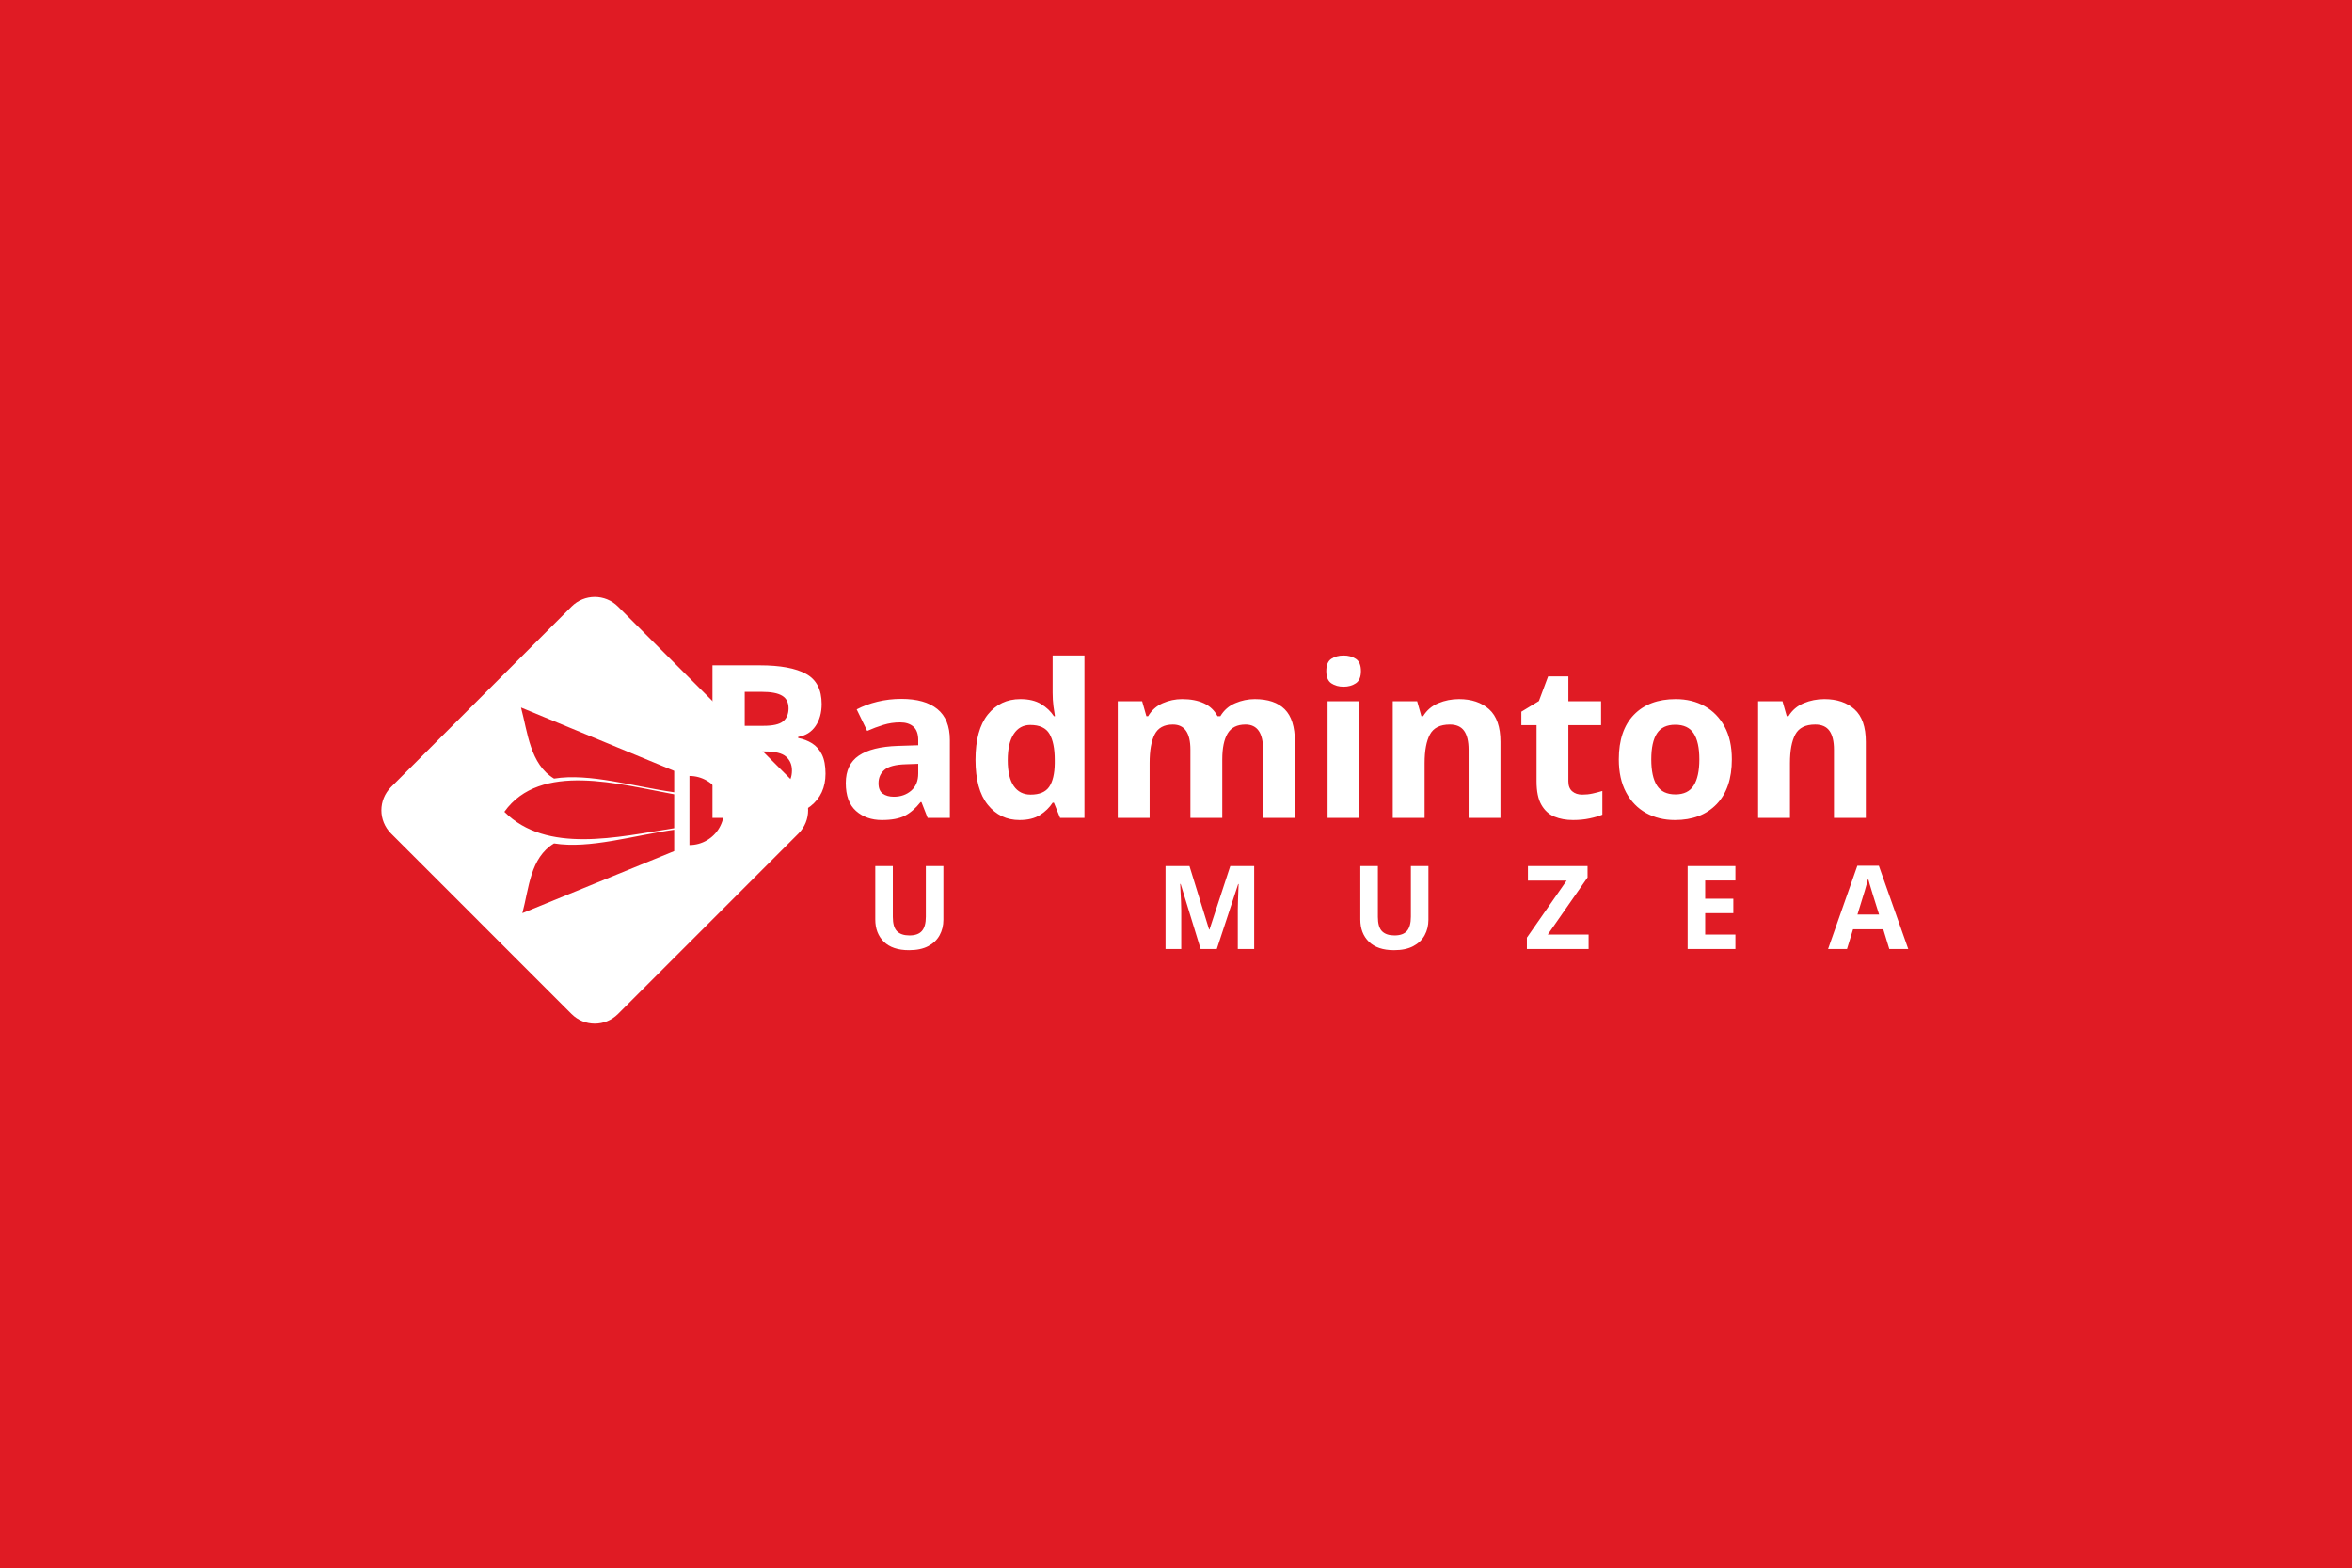
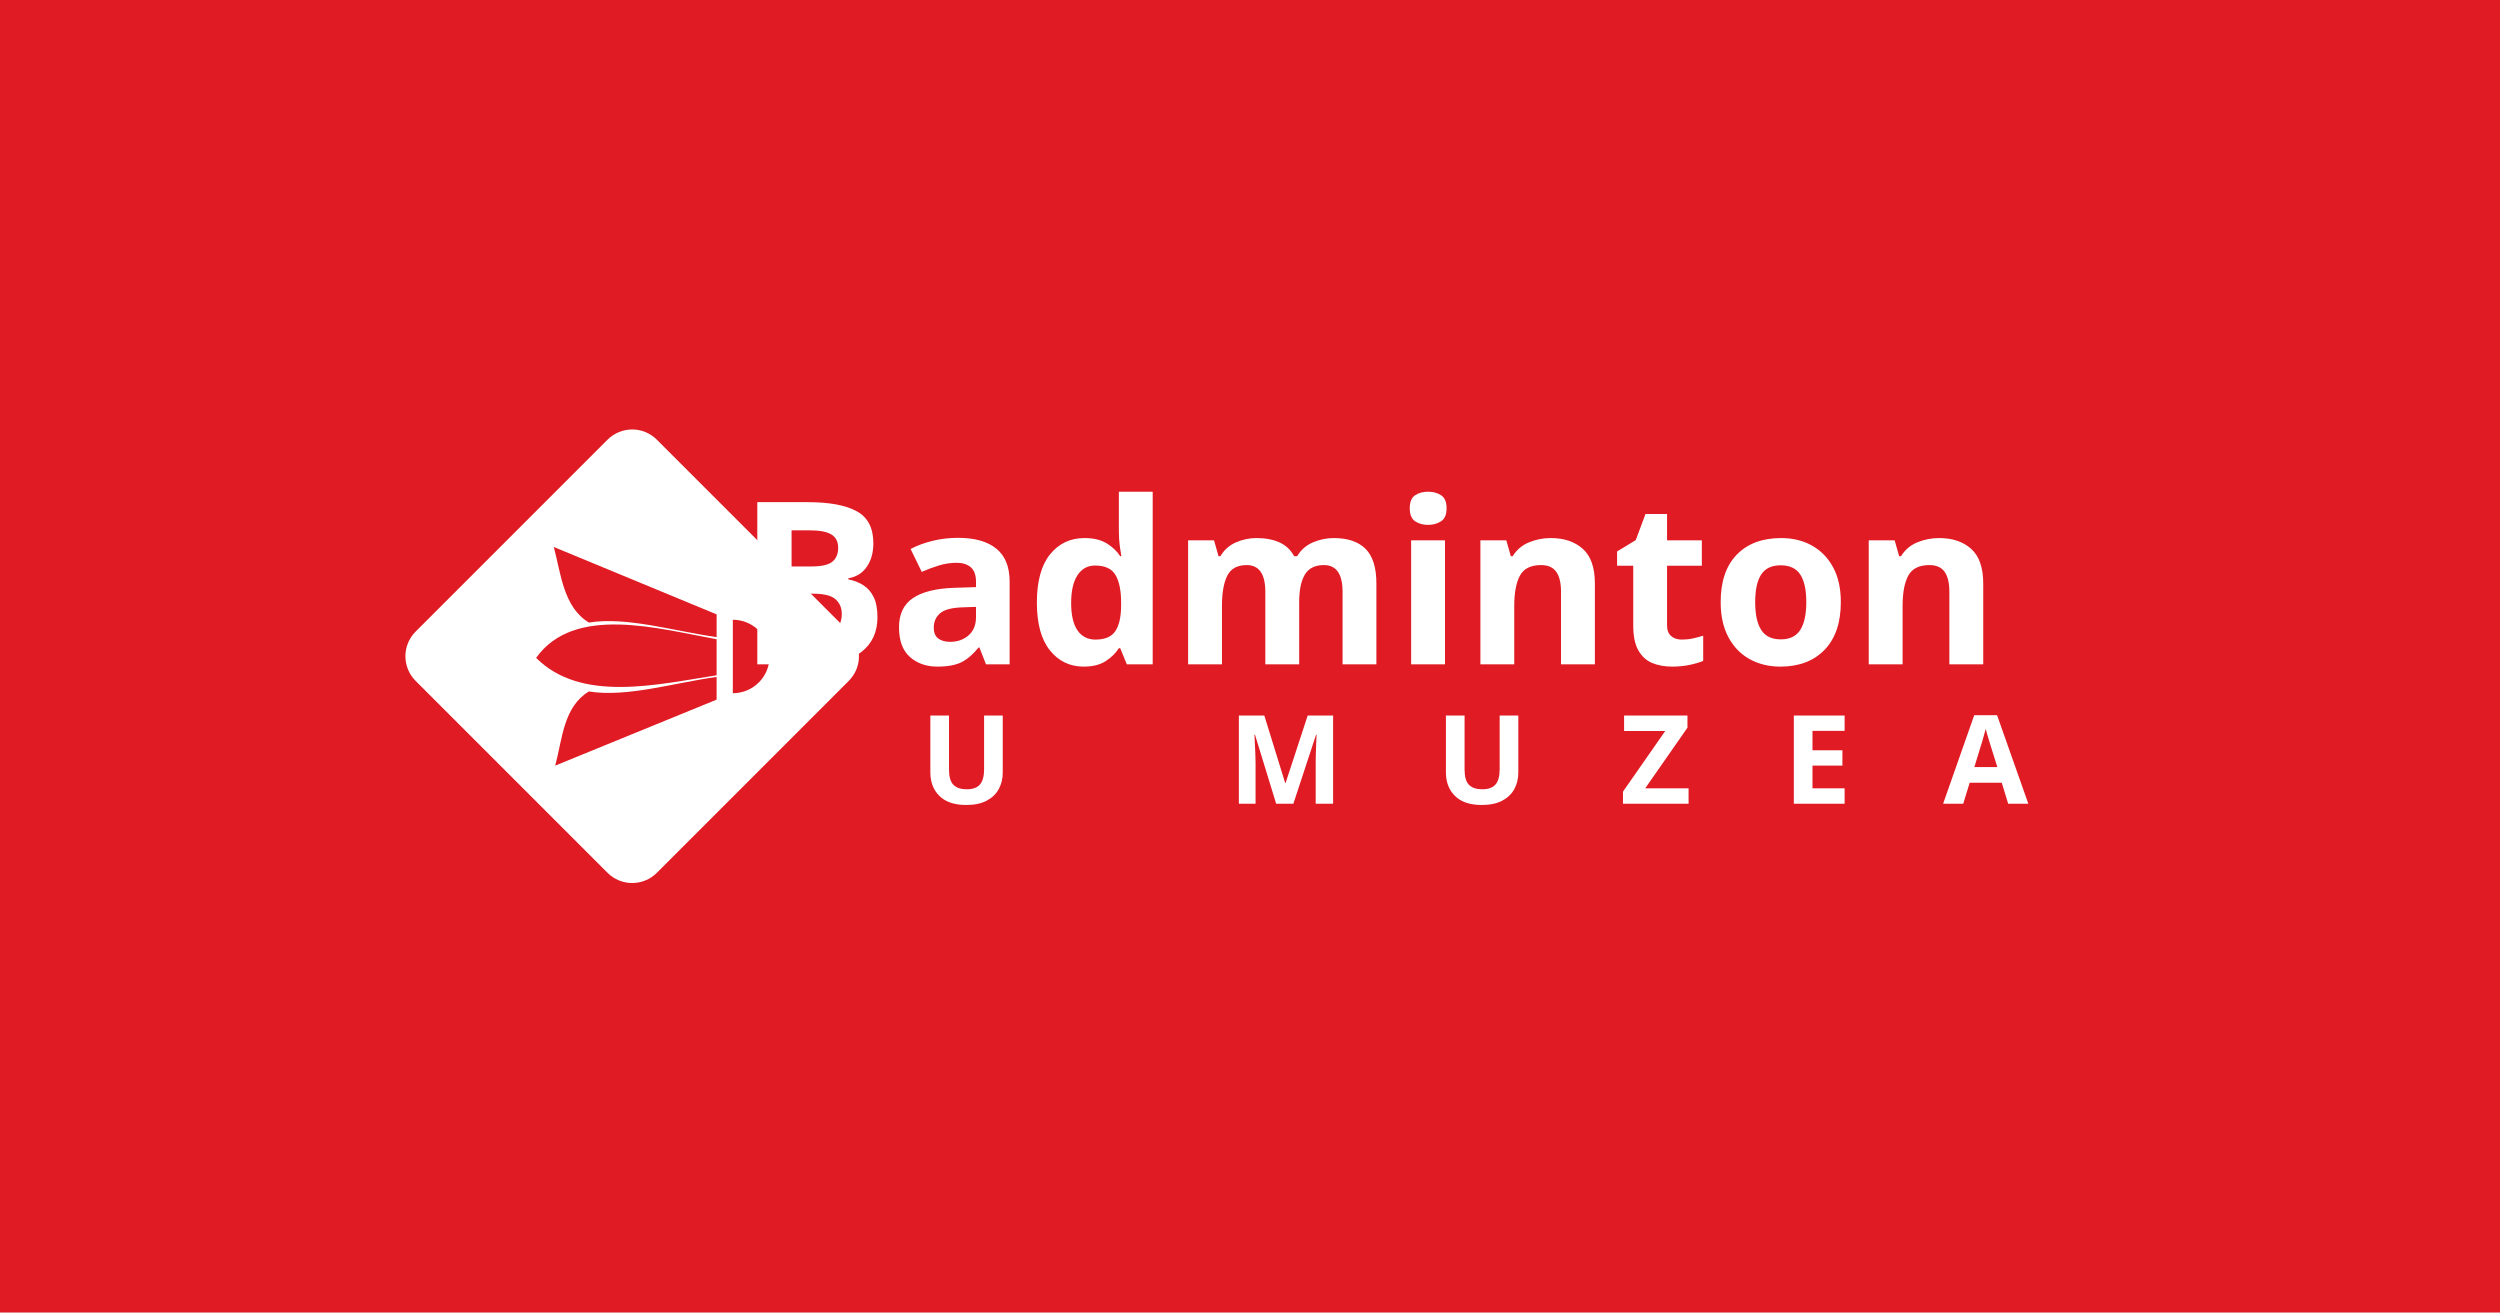
- <svg xmlns="http://www.w3.org/2000/svg" width="1200" height="800" version="1.1" id="svg69">
+ <svg xmlns="http://www.w3.org/2000/svg" width="1200" height="630" version="1.1" id="svg69">
  <defs id="defs73" />
-   <rect style="fill:#e01b24;stroke:none;stroke-width:60;stop-color:#000000;font-variation-settings:normal;opacity:1;vector-effect:none;fill-opacity:1;stroke-linecap:round;stroke-linejoin:round;stroke-miterlimit:4;stroke-dasharray:none;stroke-dashoffset:0;stroke-opacity:1;stop-opacity:1" id="rect77" width="1223.083" height="830.088" x="-6.044" y="-12.9" />
-   <g id="g107" transform="translate(-26.59117)">
+   <rect style="font-variation-settings:normal;opacity:1;vector-effect:none;fill:#e01b24;fill-opacity:1;stroke:none;stroke-width:51.775;stroke-linecap:round;stroke-linejoin:round;stroke-miterlimit:4;stroke-dasharray:none;stroke-dashoffset:0;stroke-opacity:1;stop-color:#000000;stop-opacity:1" id="rect77" width="1200" height="630" x="0" y="0" />
+   <g id="g107" transform="translate(-26.59117,-98.49176)">
    <text xml:space="preserve" style="font-style:normal;font-variant:normal;font-weight:bold;font-stretch:normal;font-size:109.009px;line-height:1.25;font-family:'Varela Round';-inkscape-font-specification:'Varela Round, Bold';font-variant-ligatures:normal;font-variant-caps:normal;font-variant-numeric:normal;font-variant-east-asian:normal;text-align:center;letter-spacing:0px;word-spacing:0px;text-anchor:middle;fill:#ffffff;stroke-width:1.321" x="754.35" y="417.37" id="text2867">
      <tspan id="tspan2865" x="754.35" y="417.37" style="font-style:normal;font-variant:normal;font-weight:bold;font-stretch:normal;font-size:109.009px;font-family:'Varela Round';-inkscape-font-specification:'Varela Round, Bold';font-variant-ligatures:normal;font-variant-caps:normal;font-variant-numeric:normal;font-variant-east-asian:normal;fill:#ffffff;stroke-width:1.321">Badminton</tspan>
    </text>
    <text xml:space="preserve" style="font-style:normal;font-variant:normal;font-weight:bold;font-stretch:normal;font-size:59.286px;line-height:1.25;font-family:'Varela Round';-inkscape-font-specification:'Varela Round, Bold';font-variant-ligatures:normal;font-variant-caps:normal;font-variant-numeric:normal;font-variant-east-asian:normal;text-align:center;letter-spacing:0px;word-spacing:0px;text-anchor:middle;fill:#ffffff;stroke-width:0.718" x="750.807" y="484.288" id="text2871">
      <tspan id="tspan2869" x="772.696" y="484.288" style="font-style:normal;font-variant:normal;font-weight:bold;font-stretch:normal;font-size:59.286px;font-family:'Varela Round';-inkscape-font-specification:'Varela Round, Bold';font-variant-ligatures:normal;font-variant-caps:normal;font-variant-numeric:normal;font-variant-east-asian:normal;letter-spacing:43.777px;fill:#ffffff;stroke-width:0.718">U MUZEA</tspan>
    </text>
    <g id="g2883" transform="matrix(2.729083,0,0,2.729083,-204.8765,-732.2199)">
      <path id="rect2873" style="fill:#ffffff;fill-opacity:1;stroke-width:60;stroke-linecap:round;stroke-linejoin:round;stop-color:#000000" d="m 252.666,666.963 c -2.094,0 -4.188,0.802 -5.793,2.406 l -44.982,44.984 c -3.209,3.209 -3.209,8.375 0,11.584 l 44.982,44.984 c 3.209,3.209 8.377,3.209 11.586,0 l 44.982,-44.984 c 3.209,-3.209 3.209,-8.375 0,-11.584 l -44.982,-44.984 c -1.605,-1.605 -3.699,-2.406 -5.793,-2.406 z m -18.385,27.561 38.186,15.803 v 5.326 c -10.102,-1.412 -21.094,-4.845 -29.951,-3.406 -5.967,-3.604 -6.552,-11.444 -8.234,-17.723 z m 41.988,17.066 c 3.076,0 5.919,1.641 7.457,4.305 1.538,2.664 1.538,5.947 0,8.611 -1.538,2.664 -4.381,4.305 -7.457,4.305 z m -26.705,1.117 c 7.758,0.173 16.094,2.225 22.902,3.451 v 8.451 c -14.046,2.179 -31.758,6.488 -42.33,-4.084 4.491,-6.285 11.67,-7.991 19.428,-7.818 z m 22.902,12.287 v 5.326 l -37.848,15.471 c 1.682,-6.279 1.929,-13.785 7.896,-17.389 8.857,1.439 19.85,-1.996 29.951,-3.408 z" transform="matrix(0.75,0,0,0.75,6.506836,-120.2938)" />
    </g>
  </g>
</svg>
